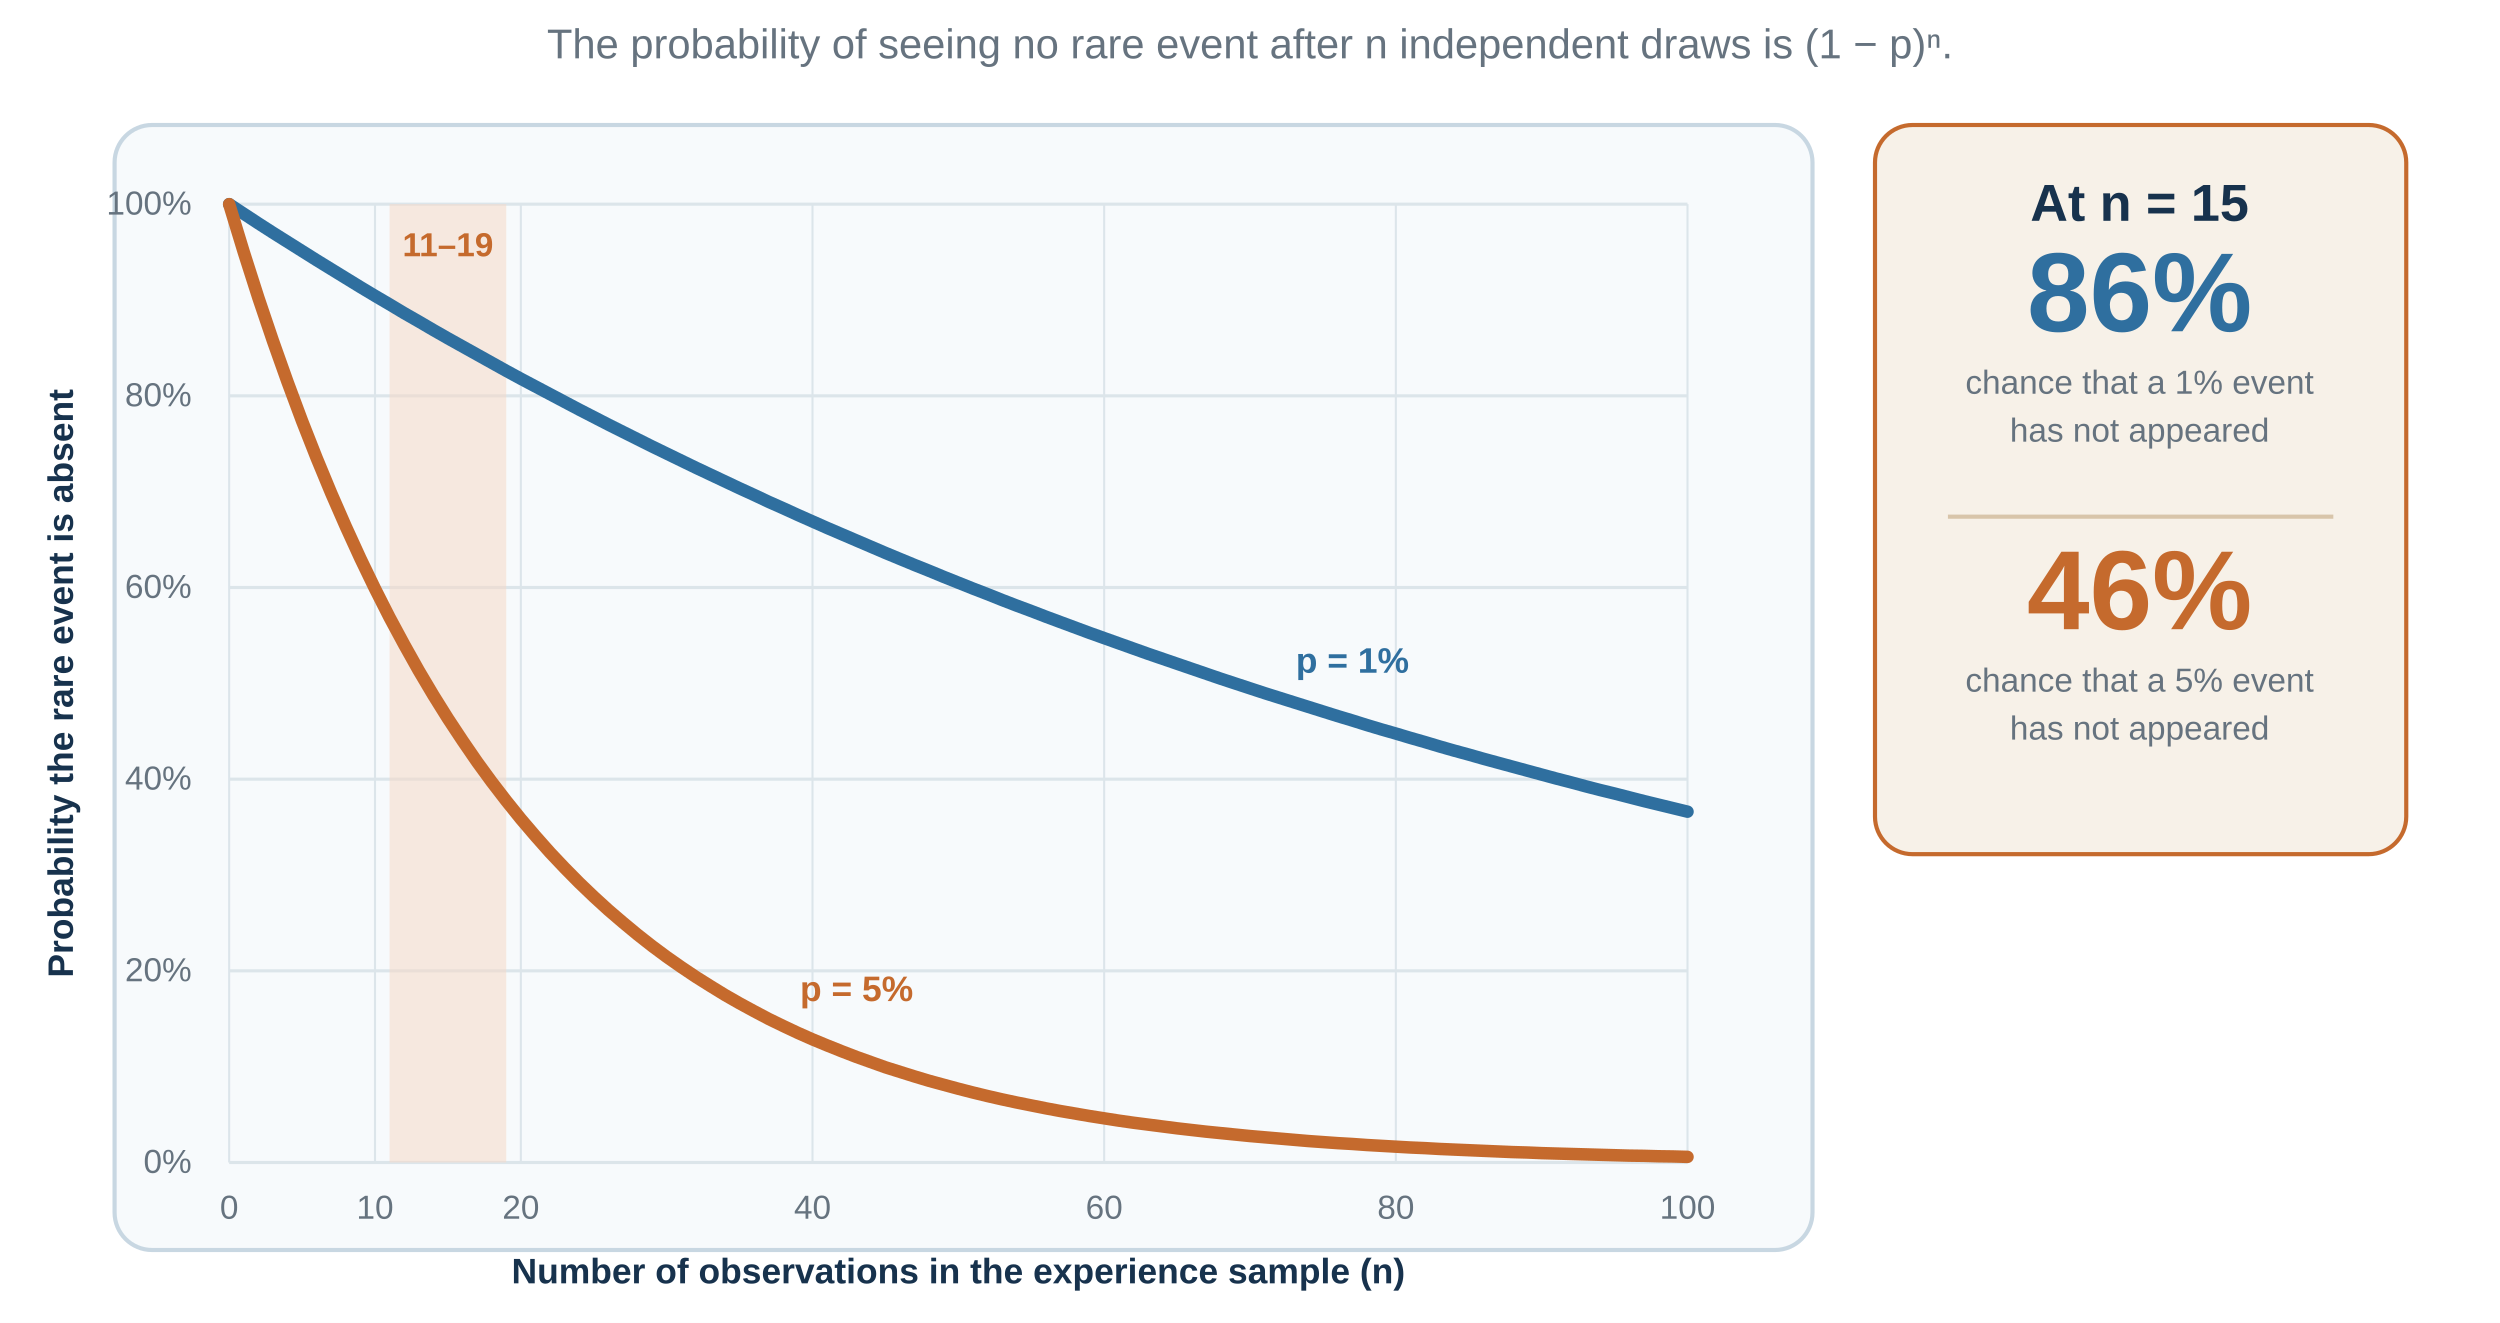
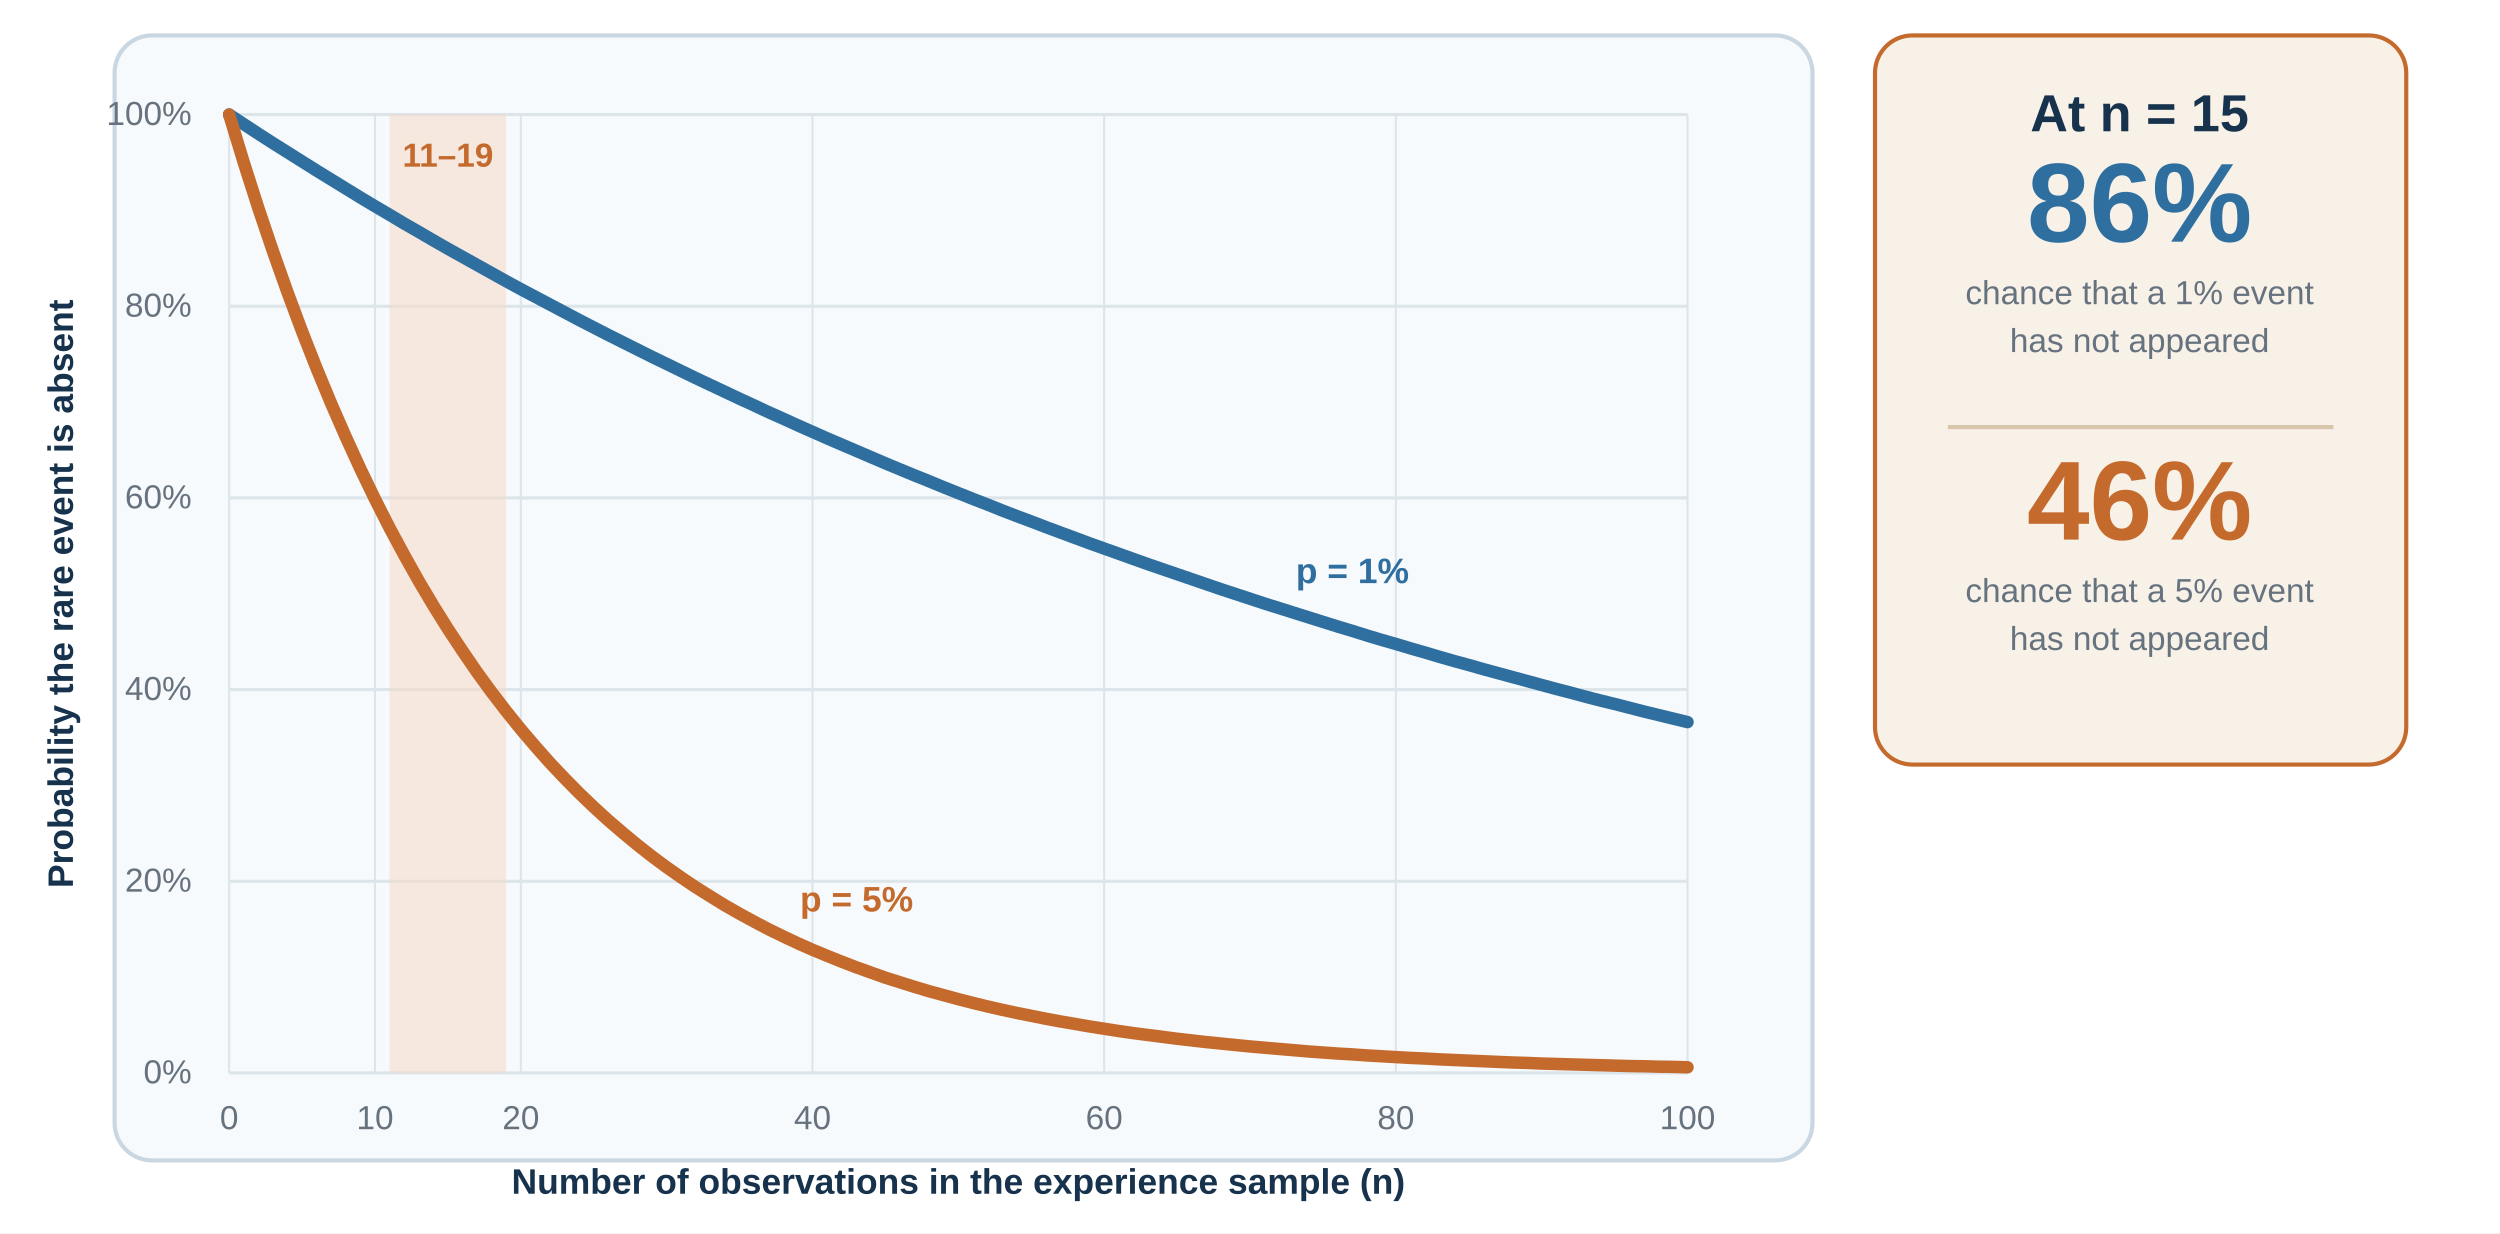
- <svg xmlns="http://www.w3.org/2000/svg" width="1200" height="635" viewBox="0 52 1200 635" role="img" aria-labelledby="title desc">
+ <svg xmlns="http://www.w3.org/2000/svg" width="1200" height="592" viewBox="0 95 1200 592" role="img" aria-labelledby="title desc">
  <defs>
    <marker id="blueArrow" viewBox="0 0 10 8" markerWidth="10" markerHeight="8" refX="9" refY="4" orient="auto" markerUnits="userSpaceOnUse">
      <path d="M0.5 0.8 L9 4 L0.5 7.2 Z" fill="#2f6f9f" />
    </marker>
    <marker id="orangeArrow" viewBox="0 0 10 8" markerWidth="10" markerHeight="8" refX="9" refY="4" orient="auto" markerUnits="userSpaceOnUse">
      <path d="M0.5 0.8 L9 4 L0.5 7.2 Z" fill="#c56a2d" />
    </marker>
    <filter id="shadow">
      <feDropShadow dx="0" dy="3" stdDeviation="4" flood-color="#17324d" flood-opacity="0.12" />
    </filter>
  </defs>
-   <rect width="1200" height="635" fill="#ffffff" x="0" y="52" />
-   <text x="600" y="80" text-anchor="middle" font-family="Arial, sans-serif" font-size="20.0" font-weight="400" fill="#66737f">The probability of seeing no rare event after n independent draws is (1 − p)ⁿ.</text>
+   <rect width="1200" height="592" fill="#ffffff" x="0" y="95" />
  <rect x="55" y="112" width="815" height="540" rx="18" fill="#f7fafc" stroke="#c8d7e2" stroke-width="2" />
  <line x1="110" y1="610.0" x2="810" y2="610.0" stroke="#dce5ea" stroke-width="1.5" />
  <text x="92" y="615" text-anchor="end" font-family="Arial, sans-serif" font-size="16" font-weight="400" fill="#66737f">0%</text>
  <line x1="110" y1="518.0" x2="810" y2="518.0" stroke="#dce5ea" stroke-width="1.5" />
  <text x="92" y="523.0" text-anchor="end" font-family="Arial, sans-serif" font-size="16" font-weight="400" fill="#66737f">20%</text>
  <line x1="110" y1="426.0" x2="810" y2="426.0" stroke="#dce5ea" stroke-width="1.5" />
  <text x="92" y="431.0" text-anchor="end" font-family="Arial, sans-serif" font-size="16" font-weight="400" fill="#66737f">40%</text>
  <line x1="110" y1="334.0" x2="810" y2="334.0" stroke="#dce5ea" stroke-width="1.5" />
  <text x="92" y="339.0" text-anchor="end" font-family="Arial, sans-serif" font-size="16" font-weight="400" fill="#66737f">60%</text>
  <line x1="110" y1="242.0" x2="810" y2="242.0" stroke="#dce5ea" stroke-width="1.5" />
  <text x="92" y="247.0" text-anchor="end" font-family="Arial, sans-serif" font-size="16" font-weight="400" fill="#66737f">80%</text>
  <line x1="110" y1="150.0" x2="810" y2="150.0" stroke="#dce5ea" stroke-width="1.5" />
  <text x="92" y="155.0" text-anchor="end" font-family="Arial, sans-serif" font-size="16" font-weight="400" fill="#66737f">100%</text>
  <line x1="110.0" y1="150" x2="110.0" y2="610" stroke="#dce5ea" stroke-width="1" />
  <text x="110.0" y="637" text-anchor="middle" font-family="Arial, sans-serif" font-size="16" font-weight="400" fill="#66737f">0</text>
  <line x1="180.0" y1="150" x2="180.0" y2="610" stroke="#dce5ea" stroke-width="1" />
  <text x="180.0" y="637" text-anchor="middle" font-family="Arial, sans-serif" font-size="16" font-weight="400" fill="#66737f">10</text>
  <line x1="250.0" y1="150" x2="250.0" y2="610" stroke="#dce5ea" stroke-width="1" />
  <text x="250.0" y="637" text-anchor="middle" font-family="Arial, sans-serif" font-size="16" font-weight="400" fill="#66737f">20</text>
  <line x1="390.0" y1="150" x2="390.0" y2="610" stroke="#dce5ea" stroke-width="1" />
  <text x="390.0" y="637" text-anchor="middle" font-family="Arial, sans-serif" font-size="16" font-weight="400" fill="#66737f">40</text>
  <line x1="530.0" y1="150" x2="530.0" y2="610" stroke="#dce5ea" stroke-width="1" />
  <text x="530.0" y="637" text-anchor="middle" font-family="Arial, sans-serif" font-size="16" font-weight="400" fill="#66737f">60</text>
  <line x1="670.0" y1="150" x2="670.0" y2="610" stroke="#dce5ea" stroke-width="1" />
  <text x="670.0" y="637" text-anchor="middle" font-family="Arial, sans-serif" font-size="16" font-weight="400" fill="#66737f">80</text>
  <line x1="810.0" y1="150" x2="810.0" y2="610" stroke="#dce5ea" stroke-width="1" />
  <text x="810.0" y="637" text-anchor="middle" font-family="Arial, sans-serif" font-size="16" font-weight="400" fill="#66737f">100</text>
  <rect x="187.0" y="150" width="56.0" height="460" fill="#f6d9c7" opacity="0.55" />
  <text x="215.0" y="175" text-anchor="middle" font-family="Arial, sans-serif" font-size="16" font-weight="700" fill="#c56a2d">11–19</text>
  <text x="460.0" y="668" text-anchor="middle" font-family="Arial, sans-serif" font-size="17.0" font-weight="700" fill="#17324d">Number of observations in the experience sample (n)</text>
  <text x="35" y="380.0" text-anchor="middle" font-family="Arial, sans-serif" font-size="17.0" font-weight="700" fill="#17324d" transform="rotate(-90 35 380.0)">Probability the rare event is absent</text>
  <polyline points="110.0,150.0 117.0,154.6 124.0,159.2 131.0,163.7 138.0,168.1 145.0,172.5 152.0,176.9 159.0,181.2 166.0,185.5 173.0,189.8 180.0,194.0 187.0,198.1 194.0,202.3 201.0,206.3 208.0,210.4 215.0,214.4 222.0,218.3 229.0,222.2 236.0,226.1 243.0,230.0 250.0,233.8 257.0,237.5 264.0,241.2 271.0,244.9 278.0,248.6 285.0,252.2 292.0,255.8 299.0,259.3 306.0,262.8 313.0,266.3 320.0,269.7 327.0,273.1 334.0,276.5 341.0,279.8 348.0,283.1 355.0,286.4 362.0,289.6 369.0,292.9 376.0,296.0 383.0,299.2 390.0,302.3 397.0,305.4 404.0,308.4 411.0,311.4 418.0,314.4 425.0,317.4 432.0,320.3 439.0,323.2 446.0,326.0 453.0,328.9 460.0,331.7 467.0,334.5 474.0,337.2 481.0,340.0 488.0,342.7 495.0,345.3 502.0,348.0 509.0,350.6 516.0,353.2 523.0,355.8 530.0,358.3 537.0,360.8 544.0,363.3 551.0,365.8 558.0,368.2 565.0,370.6 572.0,373.0 579.0,375.4 586.0,377.8 593.0,380.1 600.0,382.4 607.0,384.7 614.0,386.9 621.0,389.1 628.0,391.3 635.0,393.5 642.0,395.7 649.0,397.8 656.0,400.0 663.0,402.1 670.0,404.1 677.0,406.2 684.0,408.2 691.0,410.3 698.0,412.3 705.0,414.2 712.0,416.2 719.0,418.1 726.0,420.0 733.0,421.9 740.0,423.8 747.0,425.7 754.0,427.5 761.0,429.4 768.0,431.2 775.0,432.9 782.0,434.7 789.0,436.5 796.0,438.2 803.0,439.9 810.0,441.6" fill="none" stroke="#2f6f9f" stroke-width="6" stroke-linecap="round" />
  <text x="622.0" y="374.904" text-anchor="start" font-family="Arial, sans-serif" font-size="17.0" font-weight="700" fill="#2f6f9f">p = 1%</text>
  <polyline points="110.0,150.0 117.0,173.0 124.0,194.9 131.0,215.6 138.0,235.3 145.0,254.1 152.0,271.9 159.0,288.8 166.0,304.8 173.0,320.1 180.0,334.6 187.0,348.4 194.0,361.4 201.0,373.9 208.0,385.7 215.0,396.9 222.0,407.5 229.0,417.7 236.0,427.3 243.0,436.4 250.0,445.1 257.0,453.3 264.0,461.2 271.0,468.6 278.0,475.7 285.0,482.4 292.0,488.8 299.0,494.8 306.0,500.6 313.0,506.1 320.0,511.3 327.0,516.2 334.0,520.9 341.0,525.3 348.0,529.6 355.0,533.6 362.0,537.4 369.0,541.1 376.0,544.5 383.0,547.8 390.0,550.9 397.0,553.8 404.0,556.6 411.0,559.3 418.0,561.8 425.0,564.3 432.0,566.5 439.0,568.7 446.0,570.8 453.0,572.7 460.0,574.6 467.0,576.4 474.0,578.1 481.0,579.7 488.0,581.2 495.0,582.6 502.0,584.0 509.0,585.3 516.0,586.5 523.0,587.7 530.0,588.8 537.0,589.9 544.0,590.9 551.0,591.8 558.0,592.7 565.0,593.6 572.0,594.4 579.0,595.2 586.0,595.9 593.0,596.6 600.0,597.3 607.0,597.9 614.0,598.5 621.0,599.1 628.0,599.7 635.0,600.2 642.0,600.7 649.0,601.1 656.0,601.6 663.0,602.0 670.0,602.4 677.0,602.8 684.0,603.1 691.0,603.5 698.0,603.8 705.0,604.1 712.0,604.4 719.0,604.7 726.0,605.0 733.0,605.2 740.0,605.5 747.0,605.7 754.0,605.9 761.0,606.1 768.0,606.3 775.0,606.5 782.0,606.7 789.0,606.8 796.0,607.0 803.0,607.1 810.0,607.3" fill="none" stroke="#c56a2d" stroke-width="6" stroke-linecap="round" />
  <text x="384.0" y="532.498" text-anchor="start" font-family="Arial, sans-serif" font-size="17.0" font-weight="700" fill="#c56a2d">p = 5%</text>
  <rect x="900" y="112" width="255" height="350" rx="18" fill="#f7f1e8" stroke="#c56a2d" stroke-width="2" />
  <text x="1027" y="158" text-anchor="middle" font-family="Arial, sans-serif" font-size="25.0" font-weight="700" fill="#17324d">At n = 15</text>
  <text x="1027" y="211" text-anchor="middle" font-family="Arial, sans-serif" font-size="54.0" font-weight="700" fill="#2f6f9f">86%</text>
  <text x="1027" y="241" text-anchor="middle" font-family="Arial, sans-serif" font-size="16.0" font-weight="400" fill="#66737f">chance that a 1% event</text>
  <text x="1027" y="264" text-anchor="middle" font-family="Arial, sans-serif" font-size="16.0" font-weight="400" fill="#66737f">has not appeared</text>
  <line x1="935" y1="300" x2="1120" y2="300" stroke="#d8c5aa" stroke-width="2" />
  <text x="1027" y="354" text-anchor="middle" font-family="Arial, sans-serif" font-size="54.0" font-weight="700" fill="#c56a2d">46%</text>
  <text x="1027" y="384" text-anchor="middle" font-family="Arial, sans-serif" font-size="16.0" font-weight="400" fill="#66737f">chance that a 5% event</text>
  <text x="1027" y="407" text-anchor="middle" font-family="Arial, sans-serif" font-size="16.0" font-weight="400" fill="#66737f">has not appeared</text>
</svg>
